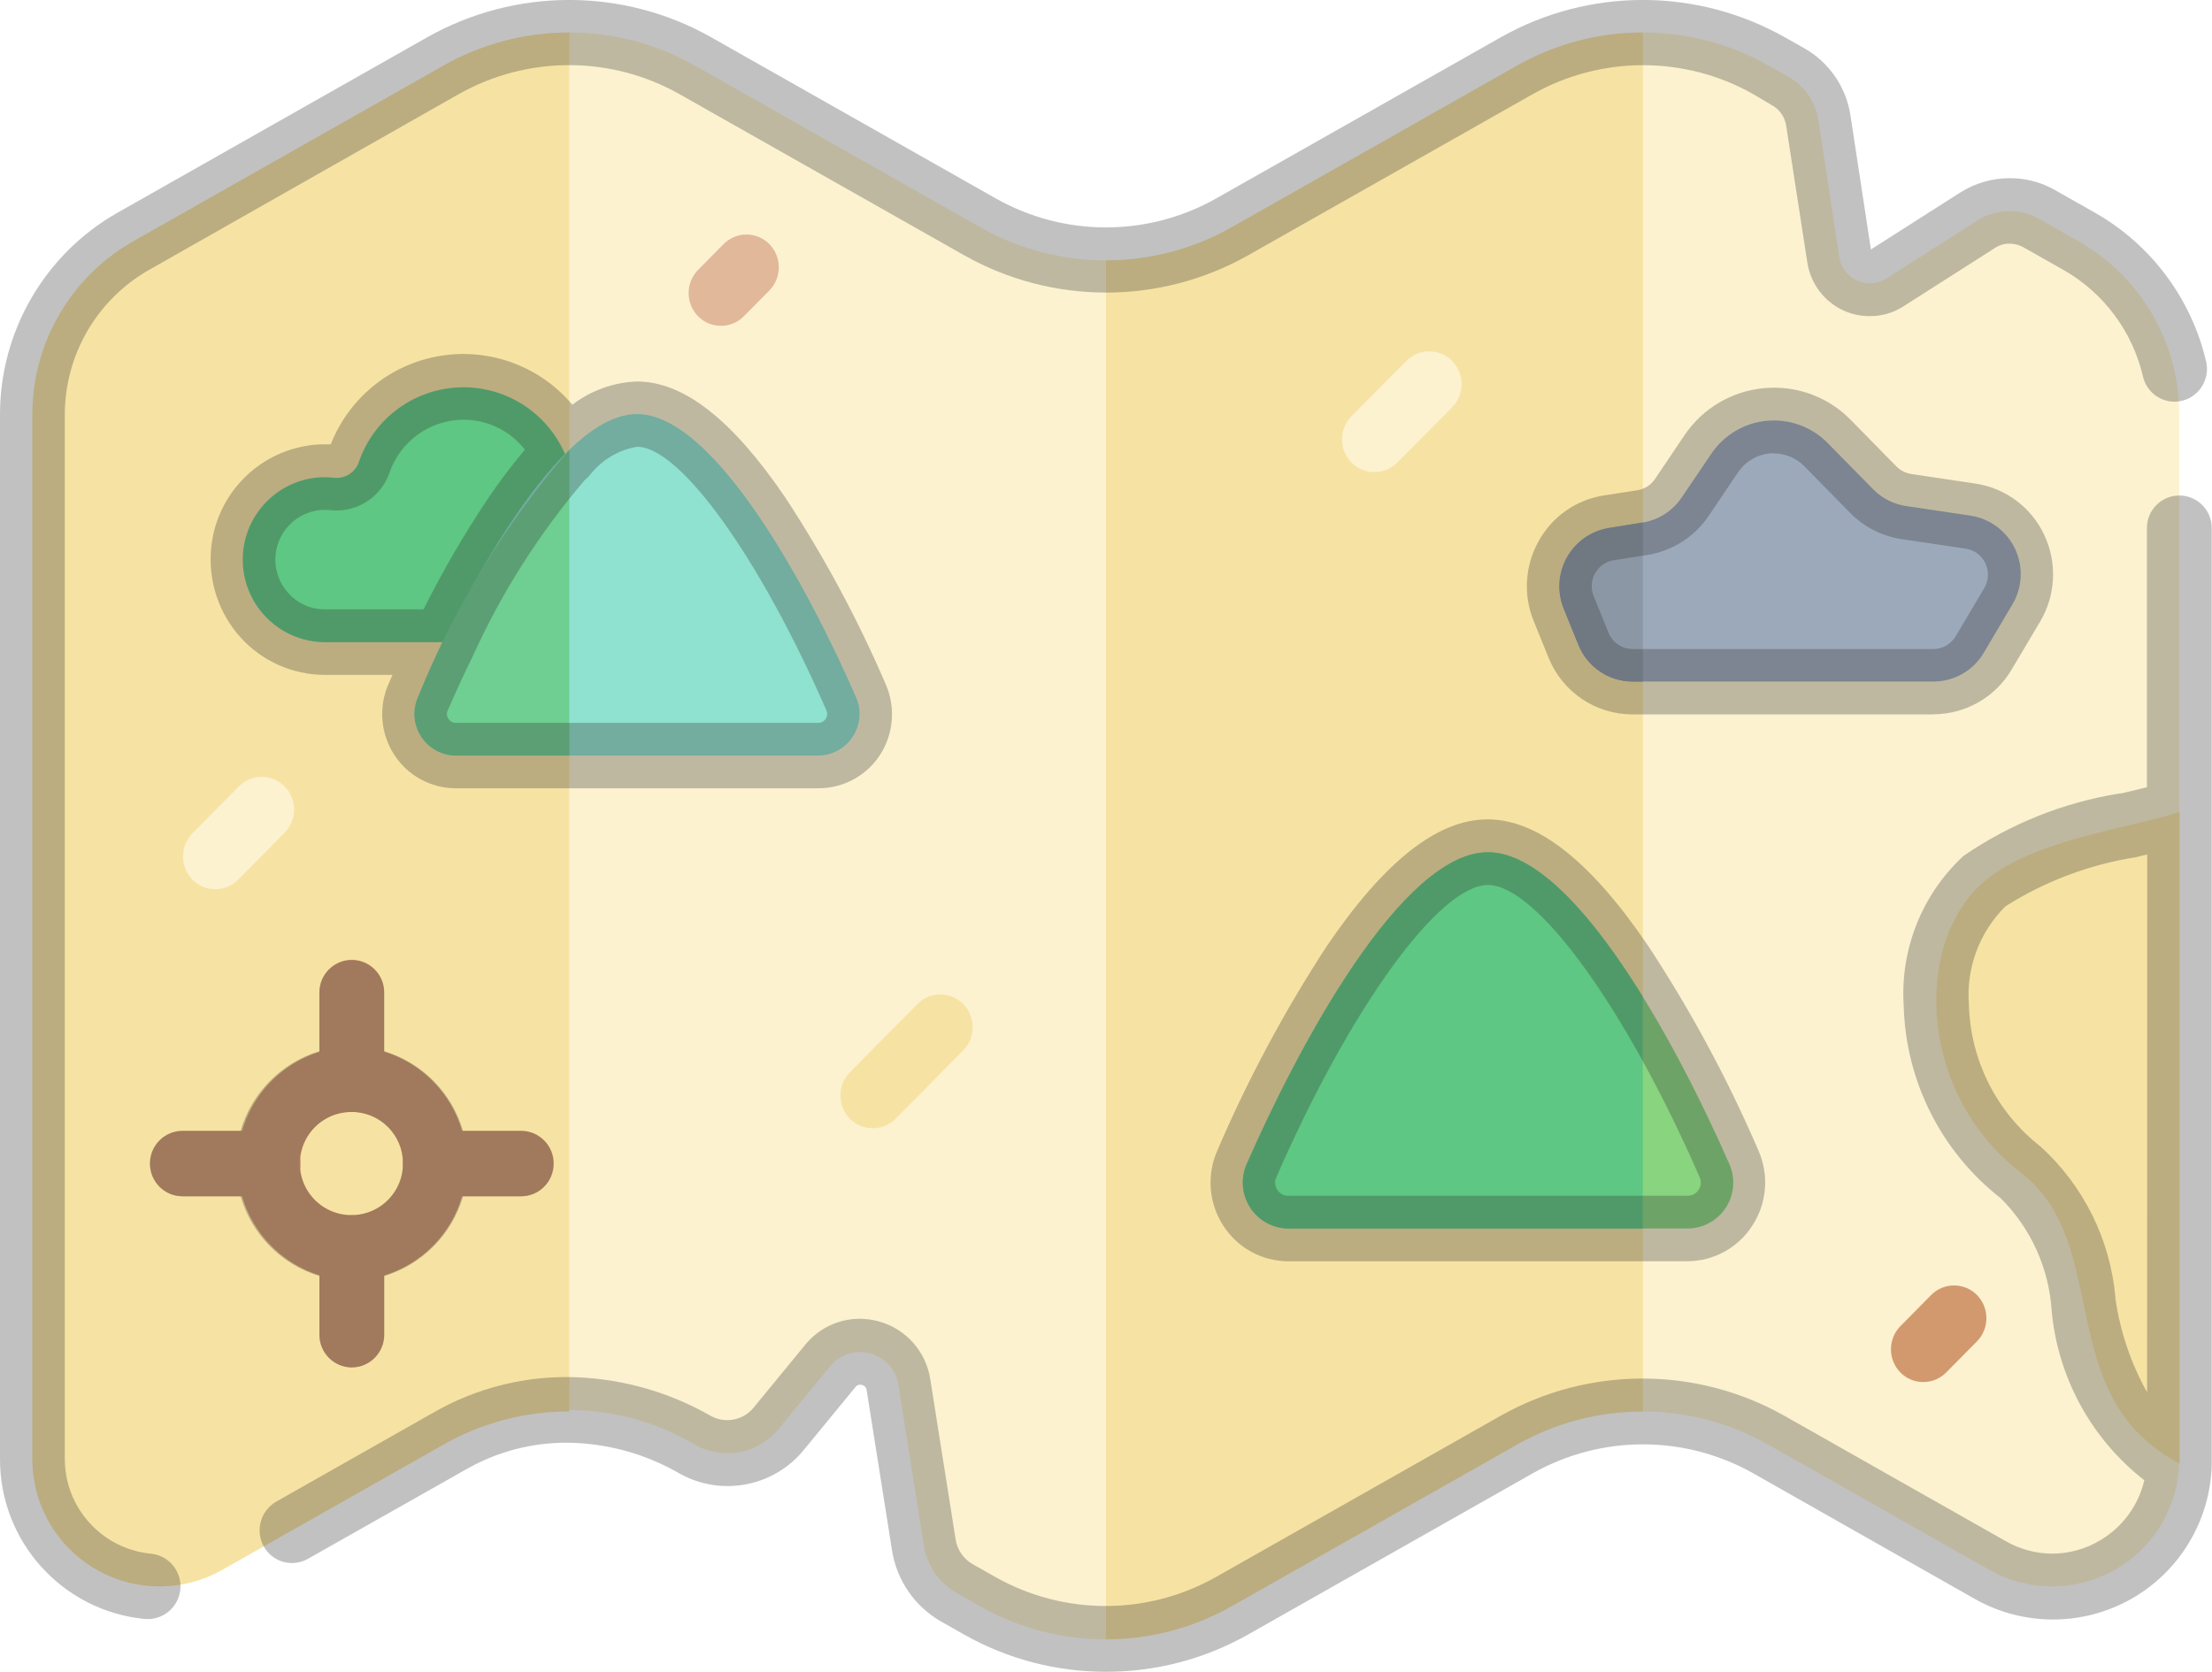
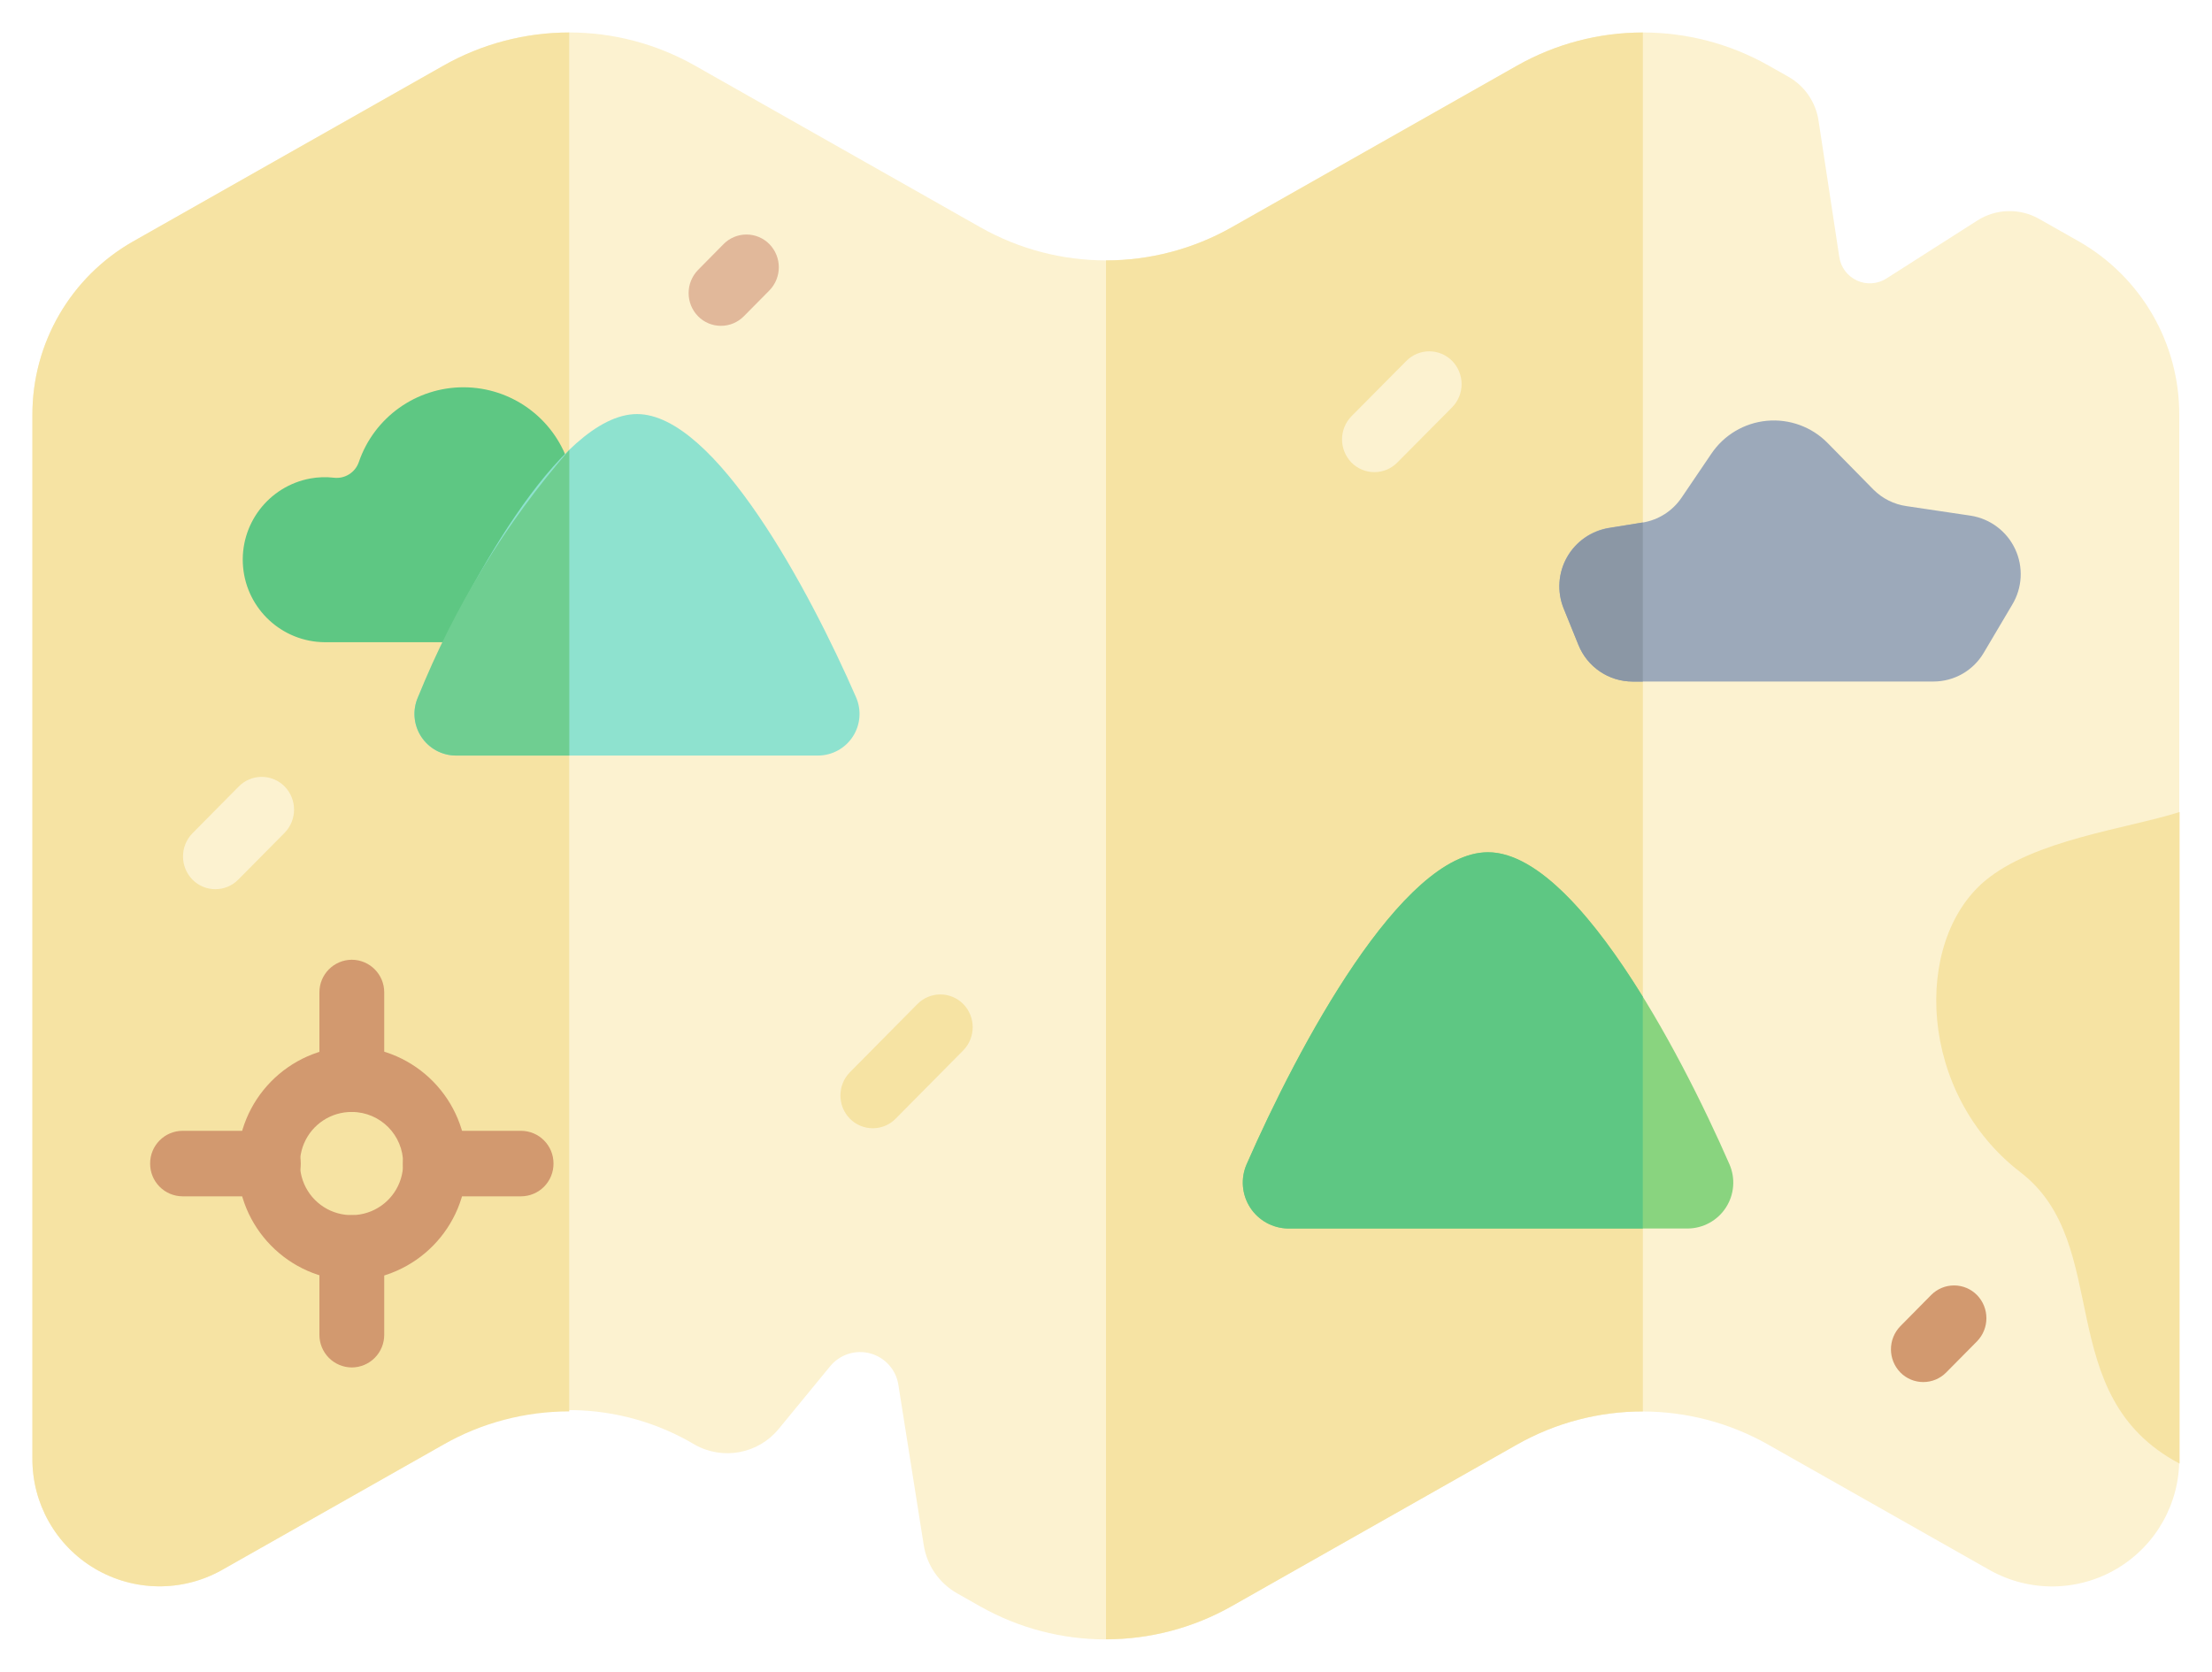
<svg xmlns="http://www.w3.org/2000/svg" width="40" height="30.236">
  <defs>
    <style>.a{fill:#fcf2d0}.b{fill:#f6e3a3}.i{fill:#d2996f}</style>
  </defs>
  <path class="a" d="M37.596 4.368l-.722-.409a1.082 1.082 0 0 0-1.117.029l-1.646 1.05a.558.558 0 0 1-.851-.392l-.374-2.458a1.1 1.1 0 0 0-.546-.8l-.354-.2a4.611 4.611 0 0 0-4.551 0l-5.159 2.921a4.611 4.611 0 0 1-4.551 0l-5.156-2.921a4.611 4.611 0 0 0-4.552 0l-5.612 3.18A3.6 3.6 0 0 0 .586 7.506v18.866a2.3 2.3 0 0 0 3.422 2.027l4.155-2.353a4.443 4.443 0 0 1 4.4.082 1.2 1.2 0 0 0 1.518-.284l.932-1.135a.7.7 0 0 1 1.233.341l.458 2.894a1.219 1.219 0 0 0 .6.871l.415.235a4.611 4.611 0 0 0 4.551 0l5.156-2.921a4.611 4.611 0 0 1 4.551 0l4.009 2.271a2.3 2.3 0 0 0 3.422-2.027V7.506a3.6 3.6 0 0 0-1.812-3.138z" />
  <path class="b" d="M39.414 26.469V14.686c-.962.306-2.636.5-3.528 1.252-1.3 1.106-1.2 3.843.652 5.265 1.692 1.3.546 4.034 2.872 5.266zM8.017 1.188l-5.613 3.18A3.6 3.6 0 0 0 .586 7.505v18.867a2.3 2.3 0 0 0 3.422 2.026l4.009-2.271a4.613 4.613 0 0 1 2.276-.6V.588a4.613 4.613 0 0 0-2.276.6zm19.414 0l-5.155 2.921A4.614 4.614 0 0 1 20 4.71v24.938a4.614 4.614 0 0 0 2.276-.6l5.156-2.921a4.613 4.613 0 0 1 2.276-.6V.588a4.613 4.613 0 0 0-2.277.6z" />
  <path d="M30.518 22.219a.83.83 0 0 0 .755-1.164c-.928-2.122-2.806-5.641-4.366-5.641s-3.434 3.519-4.363 5.641a.83.83 0 0 0 .753 1.164z" fill="#89d47f" />
  <path d="M29.707 18.027c-.873-1.413-1.891-2.613-2.8-2.613-1.559 0-3.434 3.519-4.363 5.641a.83.83 0 0 0 .753 1.164h6.41zm-18.698-6.413a1.493 1.493 0 0 0 .094-2.981 1.445 1.445 0 0 0-.344.019.428.428 0 0 1-.483-.287 2 2 0 0 0-3.787-.009.423.423 0 0 1-.452.284 1.451 1.451 0 0 0-.426.014 1.493 1.493 0 0 0 .259 2.961z" fill="#5ec783" />
  <path d="M14.795 13.665a.753.753 0 0 0 .684-1.057c-.84-1.925-2.544-5.119-3.96-5.119s-3.124 3.194-3.96 5.119a.753.753 0 0 0 .684 1.057z" fill="#8ee2cf" />
  <path d="M10.295 13.665V8.137a15.817 15.817 0 0 0-2.736 4.471.753.753 0 0 0 .684 1.057z" fill="#6fce91" />
  <path d="M28.543 11.663l-.266-.659a1.069 1.069 0 0 1 .82-1.458l.6-.094a1.056 1.056 0 0 0 .713-.454l.534-.788a1.363 1.363 0 0 1 2.107-.196l.826.84a1.054 1.054 0 0 0 .6.3l1.162.173a1.07 1.07 0 0 1 .748 1.61l-.515.87a1.054 1.054 0 0 1-.907.519h-5.444a1.057 1.057 0 0 1-.978-.663z" fill="#9ca9ba" />
  <path d="M29.707 9.451h-.01l-.6.1a1.069 1.069 0 0 0-.82 1.458l.266.655a1.057 1.057 0 0 0 .978.663h.186z" fill="#8b97a5" />
  <path class="i" d="M6.367 23.162a2.118 2.118 0 0 1 0-4.235 2.118 2.118 0 0 1 0 4.235zm0-3.051a.933.933 0 1 0 .923.933.929.929 0 0 0-.923-.933z" />
  <path class="i" d="M6.362 20.112a.589.589 0 0 1-.586-.593V17.95a.589.589 0 0 1 .586-.592.589.589 0 0 1 .586.592v1.569a.589.589 0 0 1-.586.593zm-1.509 1.525H3.301a.589.589 0 0 1-.586-.593.589.589 0 0 1 .586-.592h1.552a.589.589 0 0 1 .586.592.589.589 0 0 1-.586.593zm1.509 3.095a.589.589 0 0 1-.586-.593V22.57a.589.589 0 0 1 .586-.592.589.589 0 0 1 .586.592v1.569a.589.589 0 0 1-.586.593zm3.061-3.095H7.871a.589.589 0 0 1-.586-.593.589.589 0 0 1 .586-.592h1.552a.589.589 0 0 1 .586.592.589.589 0 0 1-.586.593z" />
  <path class="b" d="M15.782 20.406a.581.581 0 0 1-.414-.174.6.6 0 0 1 0-.838l1.222-1.235a.582.582 0 0 1 .829 0 .6.6 0 0 1 0 .838l-1.223 1.236a.581.581 0 0 1-.414.173z" />
  <path class="a" d="M24.853 8.539a.581.581 0 0 1-.414-.173.6.6 0 0 1 0-.838l.992-1a.581.581 0 0 1 .829 0 .6.6 0 0 1 0 .838l-.993 1a.581.581 0 0 1-.414.173zM3.894 16.082a.581.581 0 0 1-.414-.173.6.6 0 0 1 0-.838l.838-.847a.582.582 0 0 1 .829 0 .6.6 0 0 1 0 .838l-.839.847a.58.58 0 0 1-.414.173z" />
  <path d="M13.037 5.893a.581.581 0 0 1-.414-.173.6.6 0 0 1 0-.838l.461-.467a.582.582 0 0 1 .829 0 .6.6 0 0 1 0 .838l-.462.467a.581.581 0 0 1-.414.173z" fill="#e1b89a" />
  <path class="i" d="M34.779 24.996a.581.581 0 0 1-.414-.173.6.6 0 0 1 0-.838l.556-.563a.582.582 0 0 1 .829 0 .6.6 0 0 1 0 .838l-.557.563a.581.581 0 0 1-.414.173z" />
-   <path d="M20 30.236a5.2 5.2 0 0 1-2.562-.671l-.415-.235a1.805 1.805 0 0 1-.893-1.294l-.458-2.893a.108.108 0 0 0-.084-.094.13.13 0 0 0-.036-.005.1.1 0 0 0-.084.044l-.932 1.135a1.778 1.778 0 0 1-2.256.422 4.134 4.134 0 0 0-2.03-.552 3.635 3.635 0 0 0-1.8.47l-2.882 1.63a.583.583 0 0 1-.8-.227.6.6 0 0 1 .225-.806l2.881-1.633a4.83 4.83 0 0 1 2.374-.622 5.3 5.3 0 0 1 2.6.7.615.615 0 0 0 .78-.147l.932-1.135a1.273 1.273 0 0 1 .985-.472 1.333 1.333 0 0 1 .346.048 1.284 1.284 0 0 1 .932 1.05l.458 2.893a.623.623 0 0 0 .309.448l.415.235a4.056 4.056 0 0 0 3.978 0l5.156-2.921a5.225 5.225 0 0 1 5.125 0l4.009 2.271a1.7 1.7 0 0 0 .838.224 1.683 1.683 0 0 0 .865-.24 1.71 1.71 0 0 0 .8-1.087A4.4 4.4 0 0 1 37.1 23.7a3.148 3.148 0 0 0-.921-2.029 4.566 4.566 0 0 1-1.754-3.48 3.393 3.393 0 0 1 1.08-2.71 6.908 6.908 0 0 1 2.821-1.13h.027l.1-.023c.13-.031.253-.06.37-.09v-4.69a.586.586 0 1 1 1.172 0v16.945a2.871 2.871 0 0 1-4.29 2.422L31.7 26.644a4.058 4.058 0 0 0-3.979 0l-5.155 2.92a5.2 5.2 0 0 1-2.566.672zm18.828-14.782l-.2.049a6.2 6.2 0 0 0-2.363.889 2.253 2.253 0 0 0-.661 1.775 3.362 3.362 0 0 0 1.292 2.566 4.188 4.188 0 0 1 1.357 2.727v.02a4.9 4.9 0 0 0 .573 1.7zM2.675 29.281h-.056A2.9 2.9 0 0 1 0 26.372V7.505a4.2 4.2 0 0 1 2.118-3.654L7.731.671a5.223 5.223 0 0 1 5.124 0l5.156 2.92a4.05 4.05 0 0 0 3.978 0l5.156-2.92a5.223 5.223 0 0 1 5.124 0l.355.2a1.685 1.685 0 0 1 .839 1.221l.369 2.42 1.612-1.028a1.667 1.667 0 0 1 .9-.261 1.625 1.625 0 0 1 .821.217l.722.409a4.193 4.193 0 0 1 2.006 2.687.593.593 0 0 1-.435.713.575.575 0 0 1-.136.016.585.585 0 0 1-.57-.455 3 3 0 0 0-1.438-1.928l-.723-.409a.5.5 0 0 0-.248-.066.464.464 0 0 0-.27.079l-1.65 1.053a1.1 1.1 0 0 1-.609.178 1.135 1.135 0 0 1-.476-.1 1.149 1.149 0 0 1-.657-.877L32.3 2.275a.505.505 0 0 0-.253-.369L31.7 1.7a4.056 4.056 0 0 0-3.978 0l-5.156 2.92a5.225 5.225 0 0 1-5.125 0L12.282 1.7a4.058 4.058 0 0 0-3.982 0L2.691 4.884a3.014 3.014 0 0 0-1.519 2.621v18.867A1.723 1.723 0 0 0 2.73 28.1a.593.593 0 0 1-.055 1.183zm3.687-4.549a.59.59 0 0 1-.586-.592v-1.062a2.125 2.125 0 0 1-1.425-1.441H3.3a.592.592 0 0 1 0-1.184h1.05a2.128 2.128 0 0 1 1.425-1.441v-1.061a.586.586 0 1 1 1.172 0v1.061a2.129 2.129 0 0 1 1.426 1.441h1.05a.592.592 0 0 1 0 1.184H8.374a2.129 2.129 0 0 1-1.426 1.441v1.061a.59.59 0 0 1-.586.592zm0-4.62a.933.933 0 1 0 .923.933.929.929 0 0 0-.923-.934zm24.155 2.7H23.3a1.4 1.4 0 0 1-1.181-.647 1.433 1.433 0 0 1-.109-1.349A24.2 24.2 0 0 1 24 17.1c1.046-1.535 2-2.281 2.9-2.281s1.856.746 2.9 2.281a23.978 23.978 0 0 1 2 3.713 1.428 1.428 0 0 1-.109 1.349 1.4 1.4 0 0 1-1.174.649zm-3.61-6.806c-.881 0-2.491 2.224-3.828 5.288a.229.229 0 0 0 .018.224.233.233 0 0 0 .2.109h7.221a.238.238 0 0 0 .218-.333c-1.336-3.065-2.948-5.288-3.829-5.288zM14.8 14.257H8.243a1.325 1.325 0 0 1-1.117-.611 1.353 1.353 0 0 1-.1-1.277l.072-.163H5.871a2.058 2.058 0 0 1-1.52-.676 2.107 2.107 0 0 1-.535-1.591 2.076 2.076 0 0 1 1.692-1.87 1.832 1.832 0 0 1 .36-.033h.113a2.576 2.576 0 0 1 4.369-.716 2.038 2.038 0 0 1 1.17-.42c.842 0 1.718.685 2.678 2.094a21.983 21.983 0 0 1 1.818 3.379 1.358 1.358 0 0 1-.1 1.277 1.328 1.328 0 0 1-1.116.607zM11.52 8.08a1.371 1.371 0 0 0-.836.49.573.573 0 0 1-.106.108 13.456 13.456 0 0 0-2.016 3.161.7.7 0 0 1-.031.066c-.143.292-.289.609-.435.942a.155.155 0 0 0 .012.153.158.158 0 0 0 .135.074H14.8a.159.159 0 0 0 .132-.074.156.156 0 0 0 .012-.152C13.739 10.085 12.3 8.08 11.52 8.08zM5.87 9.221a.9.9 0 0 0-.655 1.507.875.875 0 0 0 .656.292h1.788a18.374 18.374 0 0 1 1.183-2.03 10.684 10.684 0 0 1 .65-.857 1.407 1.407 0 0 0-1.11-.542 1.421 1.421 0 0 0-1.339.959 1.014 1.014 0 0 1-.954.683 1.114 1.114 0 0 1-.119-.007.934.934 0 0 0-.1-.005zm29.1 3.7h-5.449A1.637 1.637 0 0 1 28 11.888l-.266-.655a1.668 1.668 0 0 1 .09-1.447A1.631 1.631 0 0 1 29 8.961l.608-.094a.471.471 0 0 0 .317-.2l.531-.788A1.947 1.947 0 0 1 31.9 7.02c.06-.005.121-.008.181-.008a1.933 1.933 0 0 1 1.388.584l.825.841a.476.476 0 0 0 .265.135l1.163.174a1.642 1.642 0 0 1 1.246.932 1.673 1.673 0 0 1-.076 1.564l-.516.869a1.648 1.648 0 0 1-1.411.808zM32.081 8.2a.447.447 0 0 0-.075 0 .78.78 0 0 0-.577.343l-.532.788a1.649 1.649 0 0 1-1.107.706l-.608.095a.463.463 0 0 0-.337.236.473.473 0 0 0-.026.415l.266.656a.47.47 0 0 0 .436.3h5.444a.472.472 0 0 0 .4-.231l.516-.87a.475.475 0 0 0 .022-.448.467.467 0 0 0-.357-.267l-1.162-.173a1.644 1.644 0 0 1-.926-.473l-.826-.84a.772.772 0 0 0-.551-.237z" fill="rgba(49,49,49,.3)" />
+   <path d="M20 30.236a5.2 5.2 0 0 1-2.562-.671l-.415-.235a1.805 1.805 0 0 1-.893-1.294l-.458-2.893a.108.108 0 0 0-.084-.094.13.13 0 0 0-.036-.005.1.1 0 0 0-.084.044l-.932 1.135a1.778 1.778 0 0 1-2.256.422 4.134 4.134 0 0 0-2.03-.552 3.635 3.635 0 0 0-1.8.47l-2.882 1.63a.583.583 0 0 1-.8-.227.6.6 0 0 1 .225-.806l2.881-1.633a4.83 4.83 0 0 1 2.374-.622 5.3 5.3 0 0 1 2.6.7.615.615 0 0 0 .78-.147l.932-1.135a1.273 1.273 0 0 1 .985-.472 1.333 1.333 0 0 1 .346.048 1.284 1.284 0 0 1 .932 1.05l.458 2.893a.623.623 0 0 0 .309.448l.415.235a4.056 4.056 0 0 0 3.978 0l5.156-2.921a5.225 5.225 0 0 1 5.125 0l4.009 2.271a1.7 1.7 0 0 0 .838.224 1.683 1.683 0 0 0 .865-.24 1.71 1.71 0 0 0 .8-1.087A4.4 4.4 0 0 1 37.1 23.7a3.148 3.148 0 0 0-.921-2.029 4.566 4.566 0 0 1-1.754-3.48 3.393 3.393 0 0 1 1.08-2.71 6.908 6.908 0 0 1 2.821-1.13h.027l.1-.023c.13-.031.253-.06.37-.09v-4.69a.586.586 0 1 1 1.172 0v16.945a2.871 2.871 0 0 1-4.29 2.422L31.7 26.644a4.058 4.058 0 0 0-3.979 0l-5.155 2.92a5.2 5.2 0 0 1-2.566.672zm18.828-14.782l-.2.049a6.2 6.2 0 0 0-2.363.889 2.253 2.253 0 0 0-.661 1.775 3.362 3.362 0 0 0 1.292 2.566 4.188 4.188 0 0 1 1.357 2.727v.02a4.9 4.9 0 0 0 .573 1.7zM2.675 29.281h-.056A2.9 2.9 0 0 1 0 26.372V7.505a4.2 4.2 0 0 1 2.118-3.654L7.731.671a5.223 5.223 0 0 1 5.124 0l5.156 2.92a4.05 4.05 0 0 0 3.978 0l5.156-2.92a5.223 5.223 0 0 1 5.124 0l.355.2a1.685 1.685 0 0 1 .839 1.221l.369 2.42 1.612-1.028a1.667 1.667 0 0 1 .9-.261 1.625 1.625 0 0 1 .821.217l.722.409a4.193 4.193 0 0 1 2.006 2.687.593.593 0 0 1-.435.713.575.575 0 0 1-.136.016.585.585 0 0 1-.57-.455 3 3 0 0 0-1.438-1.928l-.723-.409a.5.5 0 0 0-.248-.066.464.464 0 0 0-.27.079l-1.65 1.053a1.1 1.1 0 0 1-.609.178 1.135 1.135 0 0 1-.476-.1 1.149 1.149 0 0 1-.657-.877L32.3 2.275a.505.505 0 0 0-.253-.369L31.7 1.7a4.056 4.056 0 0 0-3.978 0l-5.156 2.92a5.225 5.225 0 0 1-5.125 0L12.282 1.7a4.058 4.058 0 0 0-3.982 0L2.691 4.884a3.014 3.014 0 0 0-1.519 2.621v18.867A1.723 1.723 0 0 0 2.73 28.1a.593.593 0 0 1-.055 1.183zm3.687-4.549a.59.59 0 0 1-.586-.592v-1.062a2.125 2.125 0 0 1-1.425-1.441H3.3a.592.592 0 0 1 0-1.184h1.05a2.128 2.128 0 0 1 1.425-1.441v-1.061a.586.586 0 1 1 1.172 0v1.061a2.129 2.129 0 0 1 1.426 1.441h1.05a.592.592 0 0 1 0 1.184H8.374a2.129 2.129 0 0 1-1.426 1.441v1.061a.59.59 0 0 1-.586.592zm0-4.62a.933.933 0 1 0 .923.933.929.929 0 0 0-.923-.934zm24.155 2.7H23.3a1.4 1.4 0 0 1-1.181-.647 1.433 1.433 0 0 1-.109-1.349A24.2 24.2 0 0 1 24 17.1c1.046-1.535 2-2.281 2.9-2.281s1.856.746 2.9 2.281a23.978 23.978 0 0 1 2 3.713 1.428 1.428 0 0 1-.109 1.349 1.4 1.4 0 0 1-1.174.649zm-3.61-6.806c-.881 0-2.491 2.224-3.828 5.288a.229.229 0 0 0 .018.224.233.233 0 0 0 .2.109h7.221a.238.238 0 0 0 .218-.333c-1.336-3.065-2.948-5.288-3.829-5.288zM14.8 14.257H8.243a1.325 1.325 0 0 1-1.117-.611 1.353 1.353 0 0 1-.1-1.277l.072-.163H5.871a2.058 2.058 0 0 1-1.52-.676 2.107 2.107 0 0 1-.535-1.591 2.076 2.076 0 0 1 1.692-1.87 1.832 1.832 0 0 1 .36-.033h.113a2.576 2.576 0 0 1 4.369-.716 2.038 2.038 0 0 1 1.17-.42c.842 0 1.718.685 2.678 2.094a21.983 21.983 0 0 1 1.818 3.379 1.358 1.358 0 0 1-.1 1.277 1.328 1.328 0 0 1-1.116.607zM11.52 8.08a1.371 1.371 0 0 0-.836.49.573.573 0 0 1-.106.108 13.456 13.456 0 0 0-2.016 3.161.7.7 0 0 1-.031.066c-.143.292-.289.609-.435.942a.155.155 0 0 0 .012.153.158.158 0 0 0 .135.074H14.8a.159.159 0 0 0 .132-.074.156.156 0 0 0 .012-.152C13.739 10.085 12.3 8.08 11.52 8.08zM5.87 9.221a.9.9 0 0 0-.655 1.507.875.875 0 0 0 .656.292h1.788a18.374 18.374 0 0 1 1.183-2.03 10.684 10.684 0 0 1 .65-.857 1.407 1.407 0 0 0-1.11-.542 1.421 1.421 0 0 0-1.339.959 1.014 1.014 0 0 1-.954.683 1.114 1.114 0 0 1-.119-.007.934.934 0 0 0-.1-.005zm29.1 3.7h-5.449A1.637 1.637 0 0 1 28 11.888l-.266-.655a1.668 1.668 0 0 1 .09-1.447A1.631 1.631 0 0 1 29 8.961l.608-.094a.471.471 0 0 0 .317-.2l.531-.788A1.947 1.947 0 0 1 31.9 7.02c.06-.005.121-.008.181-.008a1.933 1.933 0 0 1 1.388.584l.825.841a.476.476 0 0 0 .265.135l1.163.174a1.642 1.642 0 0 1 1.246.932 1.673 1.673 0 0 1-.076 1.564l-.516.869a1.648 1.648 0 0 1-1.411.808zM32.081 8.2a.447.447 0 0 0-.075 0 .78.78 0 0 0-.577.343l-.532.788a1.649 1.649 0 0 1-1.107.706l-.608.095a.463.463 0 0 0-.337.236.473.473 0 0 0-.026.415l.266.656a.47.47 0 0 0 .436.3h5.444a.472.472 0 0 0 .4-.231l.516-.87a.475.475 0 0 0 .022-.448.467.467 0 0 0-.357-.267l-1.162-.173a1.644 1.644 0 0 1-.926-.473l-.826-.84a.772.772 0 0 0-.551-.237z" fill="none" />
</svg>
